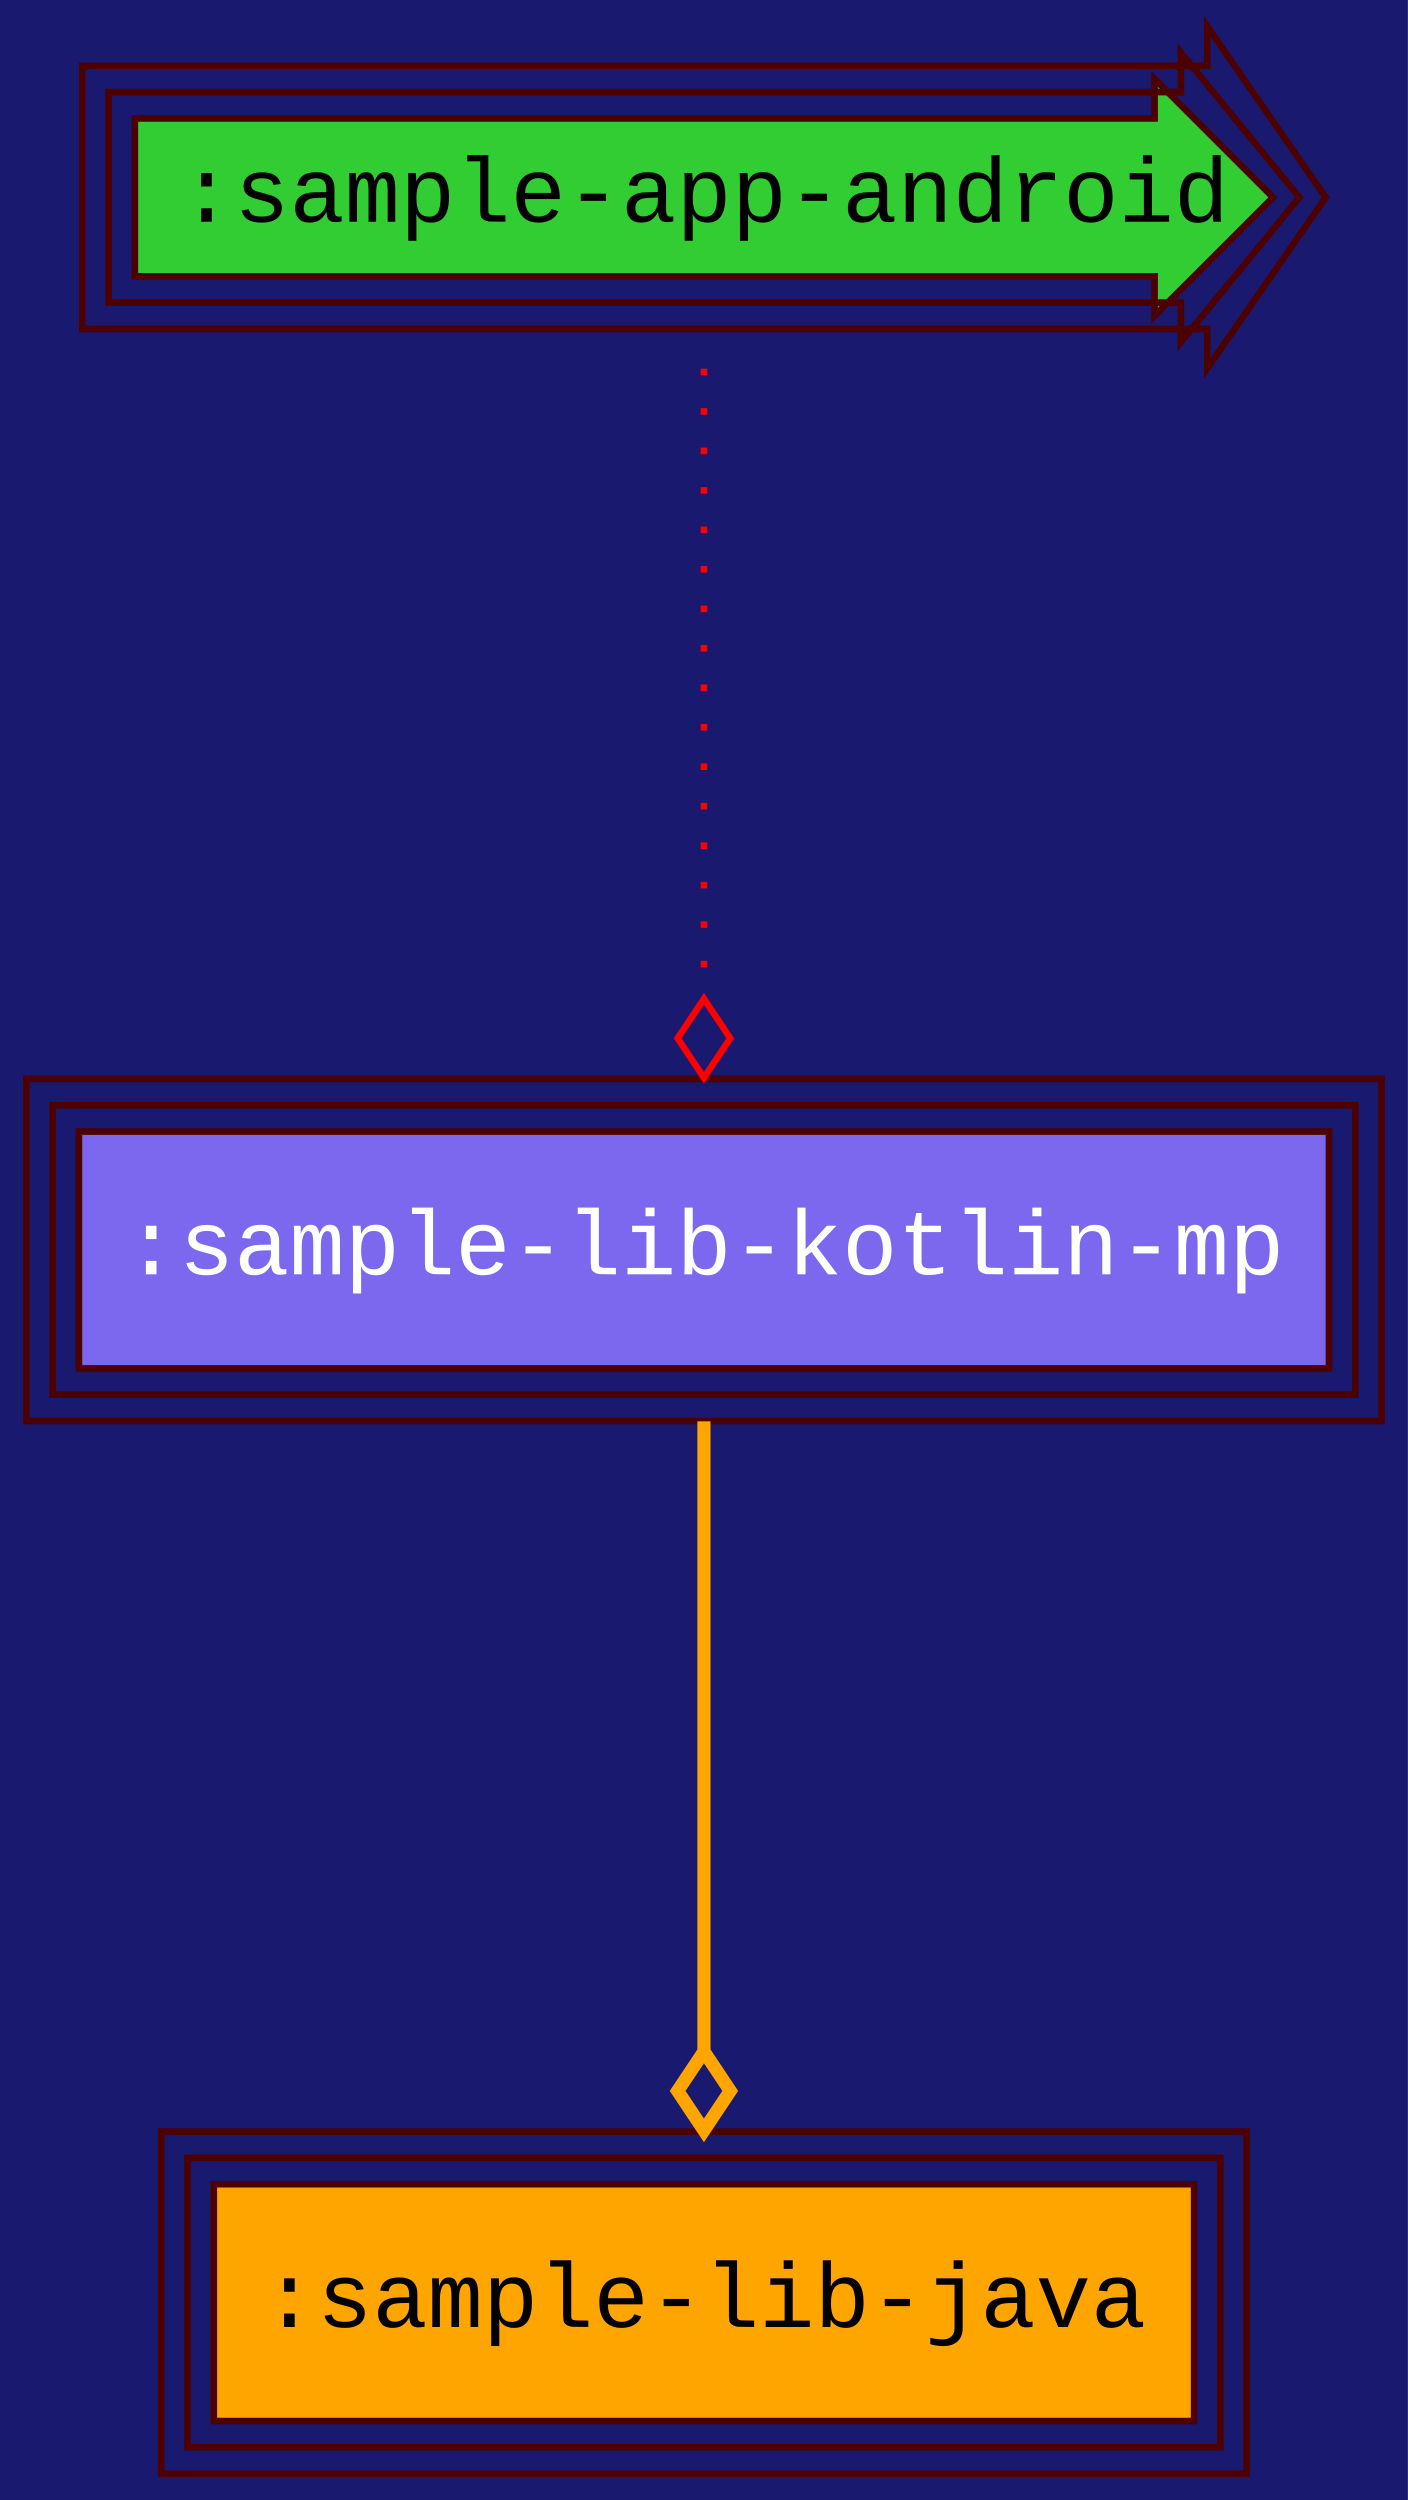
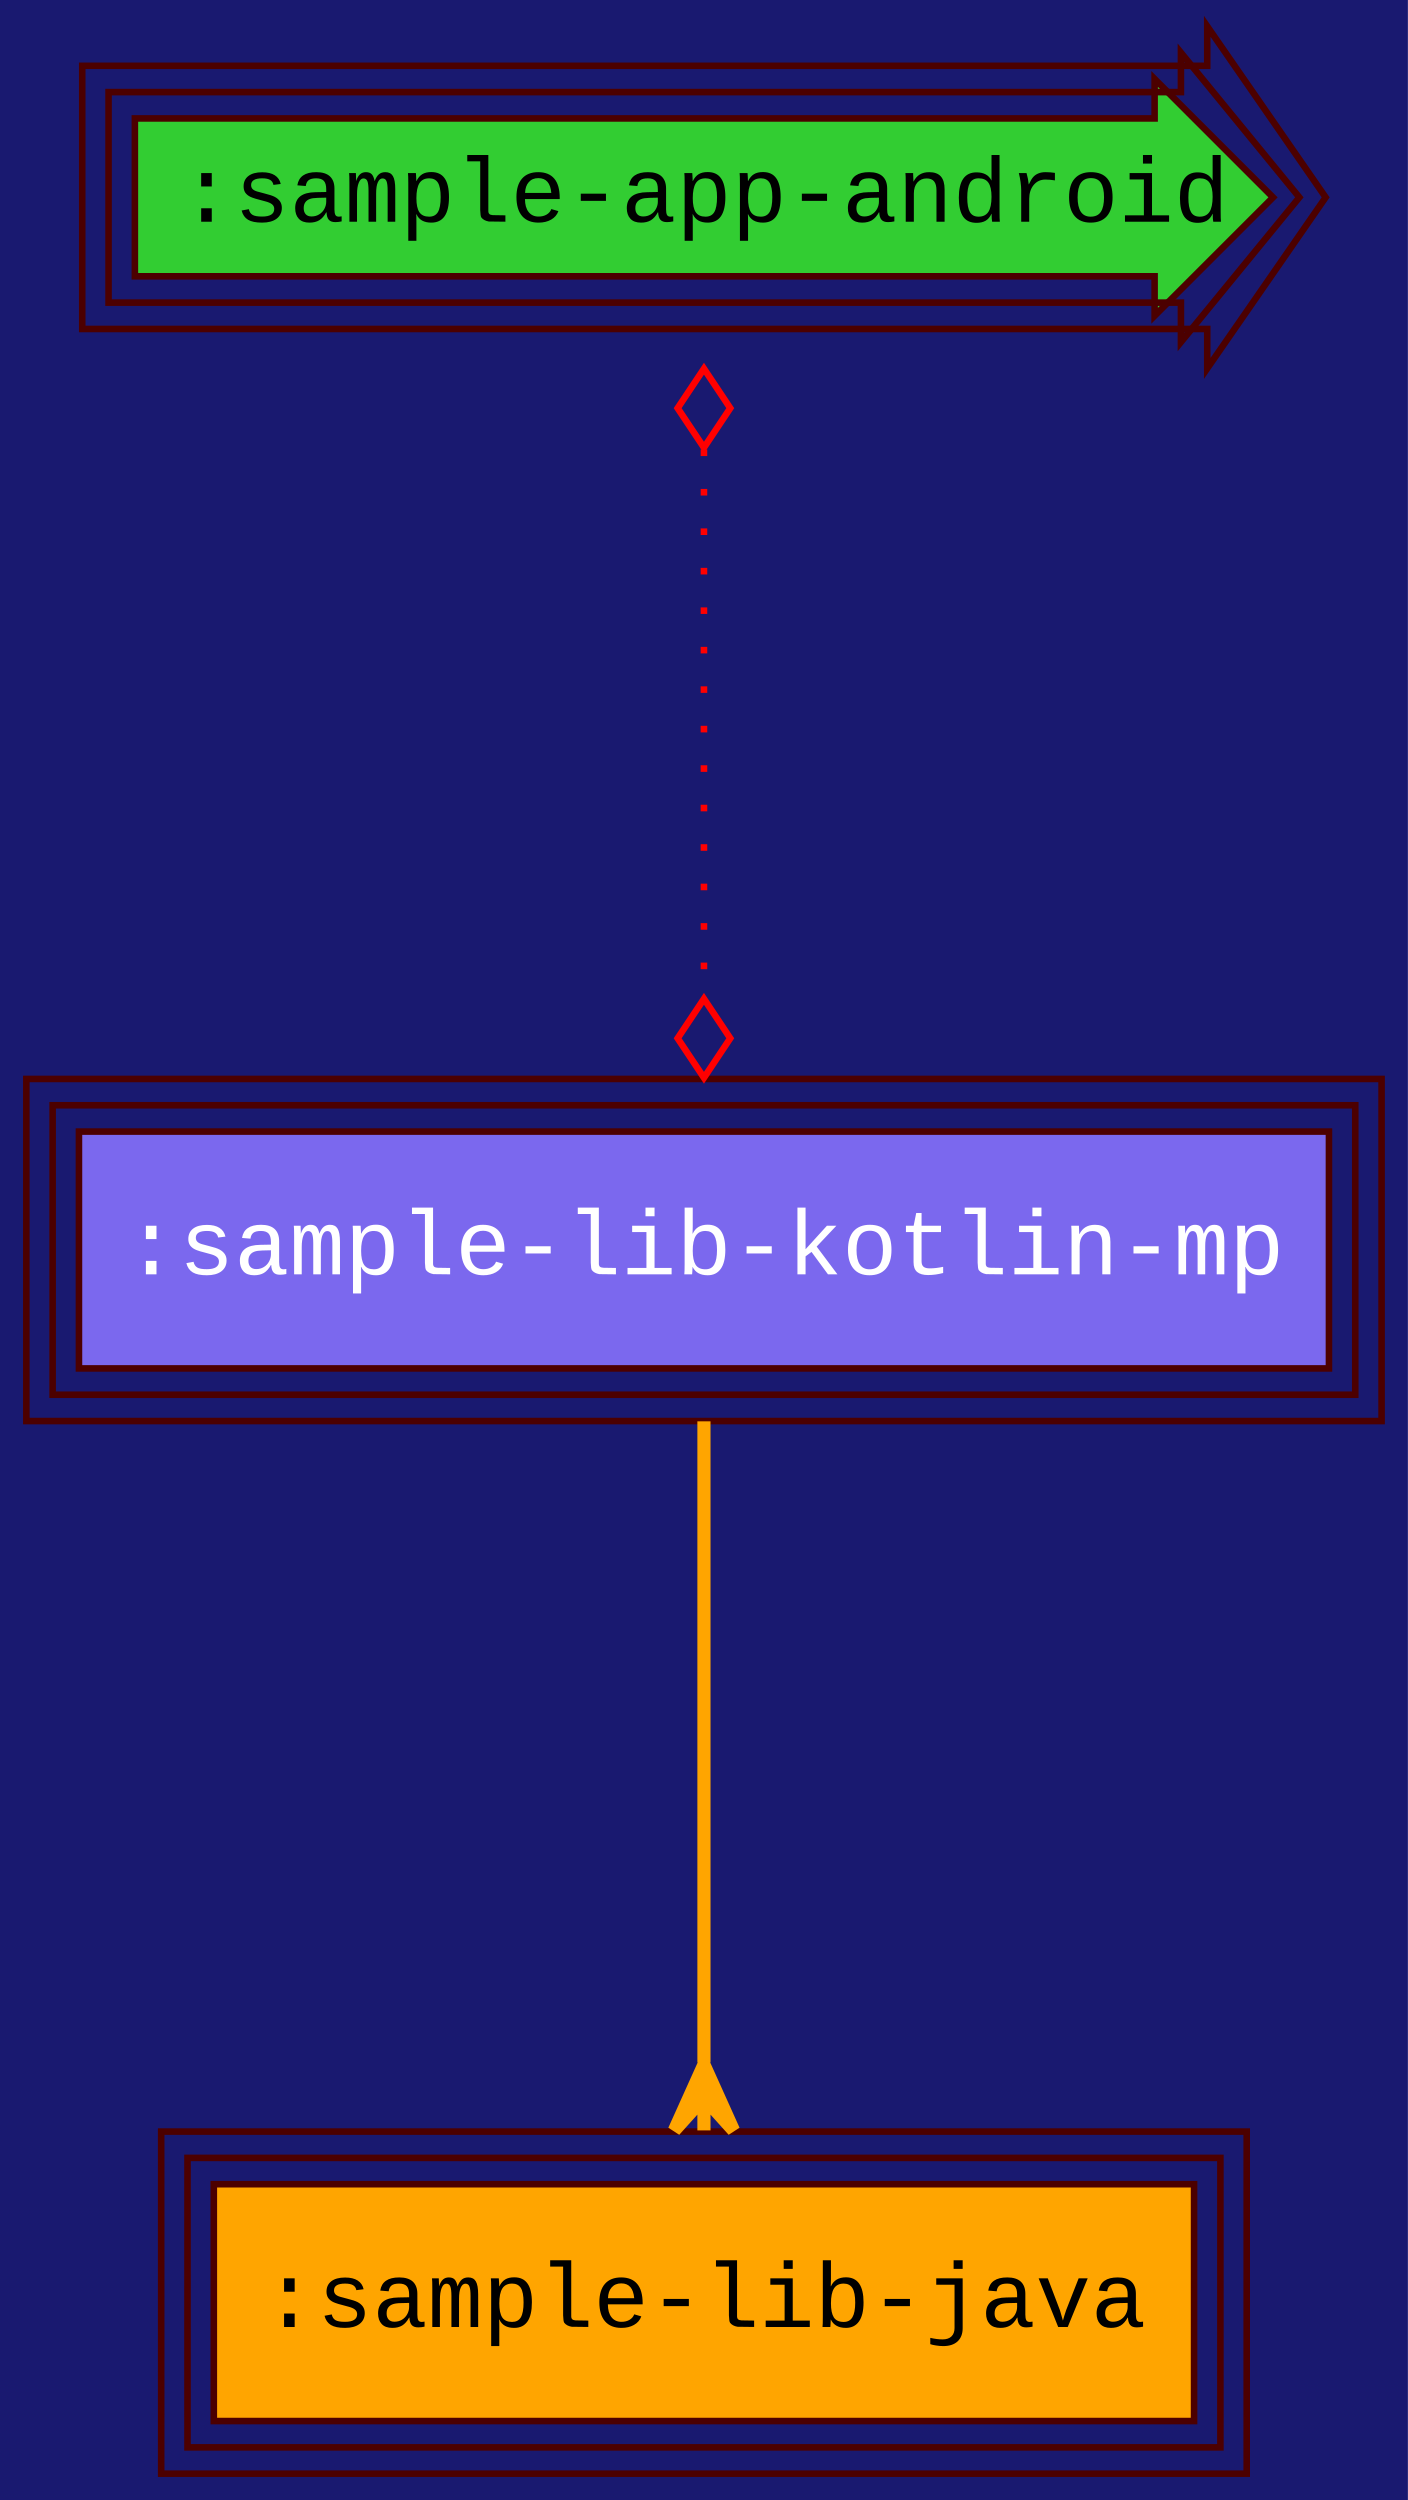
<svg xmlns="http://www.w3.org/2000/svg" width="214pt" height="380pt" viewBox="0.00 0.00 214.00 380.00">
  <g id="graph0" class="graph" transform="scale(1 1) rotate(0) translate(4 376)">
    <polygon fill="MidnightBlue" stroke="transparent" points="-4,4 -4,-376 210,-376 210,4 -4,4" />
    <g id="node1" class="node">
      <polygon fill="limegreen" stroke="#4c0000" points="171.5,-358 16.5,-358 16.5,-334 171.5,-334 171.5,-328 189.5,-346 171.5,-364 171.5,-358" />
      <polygon fill="none" stroke="#4c0000" points="175.5,-362 12.5,-362 12.5,-330 175.5,-330 175.5,-324 193.5,-346 175.5,-368 175.5,-362" />
      <polygon fill="none" stroke="#4c0000" points="179.5,-366 8.5,-366 8.5,-326 179.5,-326 179.5,-320 197.5,-346 179.5,-372 179.5,-366" />
      <text text-anchor="middle" x="103" y="-342.3" font-family="Courier New" font-size="14.00">:sample-app-android</text>
    </g>
    <g id="node3" class="node">
      <polygon fill="mediumslateblue" stroke="#4c0000" points="198,-204 8,-204 8,-168 198,-168 198,-204" />
      <polygon fill="none" stroke="#4c0000" points="202,-208 4,-208 4,-164 202,-164 202,-208" />
      <polygon fill="none" stroke="#4c0000" points="206,-212 0,-212 0,-160 206,-160 206,-212" />
      <text text-anchor="middle" x="103" y="-182.3" font-family="Courier New" font-size="14.00" fill="white">:sample-lib-kotlin-mp</text>
    </g>
    <g id="edge1" class="edge">
-       <path fill="none" stroke="red" stroke-dasharray="1,5" d="M103,-319.96C103,-294.27 103,-253.98 103,-224.48" />
+       <path fill="none" stroke="red" stroke-dasharray="1,5" d="M103,-307.68C103,-282.6 103,-249.65 103,-224.52" />
+       <polygon fill="none" stroke="red" points="103,-307.96 107,-313.96 103,-319.96 99,-313.96 103,-307.96" />
      <polygon fill="none" stroke="red" points="103,-224.18 99,-218.18 103,-212.18 107,-218.18 103,-224.18" />
    </g>
    <g id="node2" class="node">
      <polygon fill="orange" stroke="#4c0000" points="177.5,-44 28.5,-44 28.5,-8 177.5,-8 177.5,-44" />
      <polygon fill="none" stroke="#4c0000" points="181.5,-48 24.5,-48 24.5,-4 181.5,-4 181.5,-48" />
      <polygon fill="none" stroke="#4c0000" points="185.5,-52 20.5,-52 20.5,0 185.5,0 185.5,-52" />
      <text text-anchor="middle" x="103" y="-22.3" font-family="Courier New" font-size="14.00">:sample-lib-java</text>
    </g>
    <g id="edge2" class="edge">
-       <path fill="none" stroke="orange" stroke-width="2" d="M103,-159.96C103,-134.27 103,-93.98 103,-64.48" />
-       <polygon fill="none" stroke="orange" stroke-width="2" points="103,-64.18 99,-58.18 103,-52.18 107,-58.18 103,-64.18" />
+       <path fill="none" stroke="orange" stroke-width="2" d="M103,-159.96C103,-133.69 103,-92.17 103,-62.52" />
+       <polygon fill="orange" stroke="orange" stroke-width="2" points="103,-62.18 107.5,-52.18 103,-57.18 103,-52.18 103,-52.18 103,-52.18 103,-57.18 98.5,-52.18 103,-62.18 103,-62.18" />
    </g>
  </g>
</svg>
